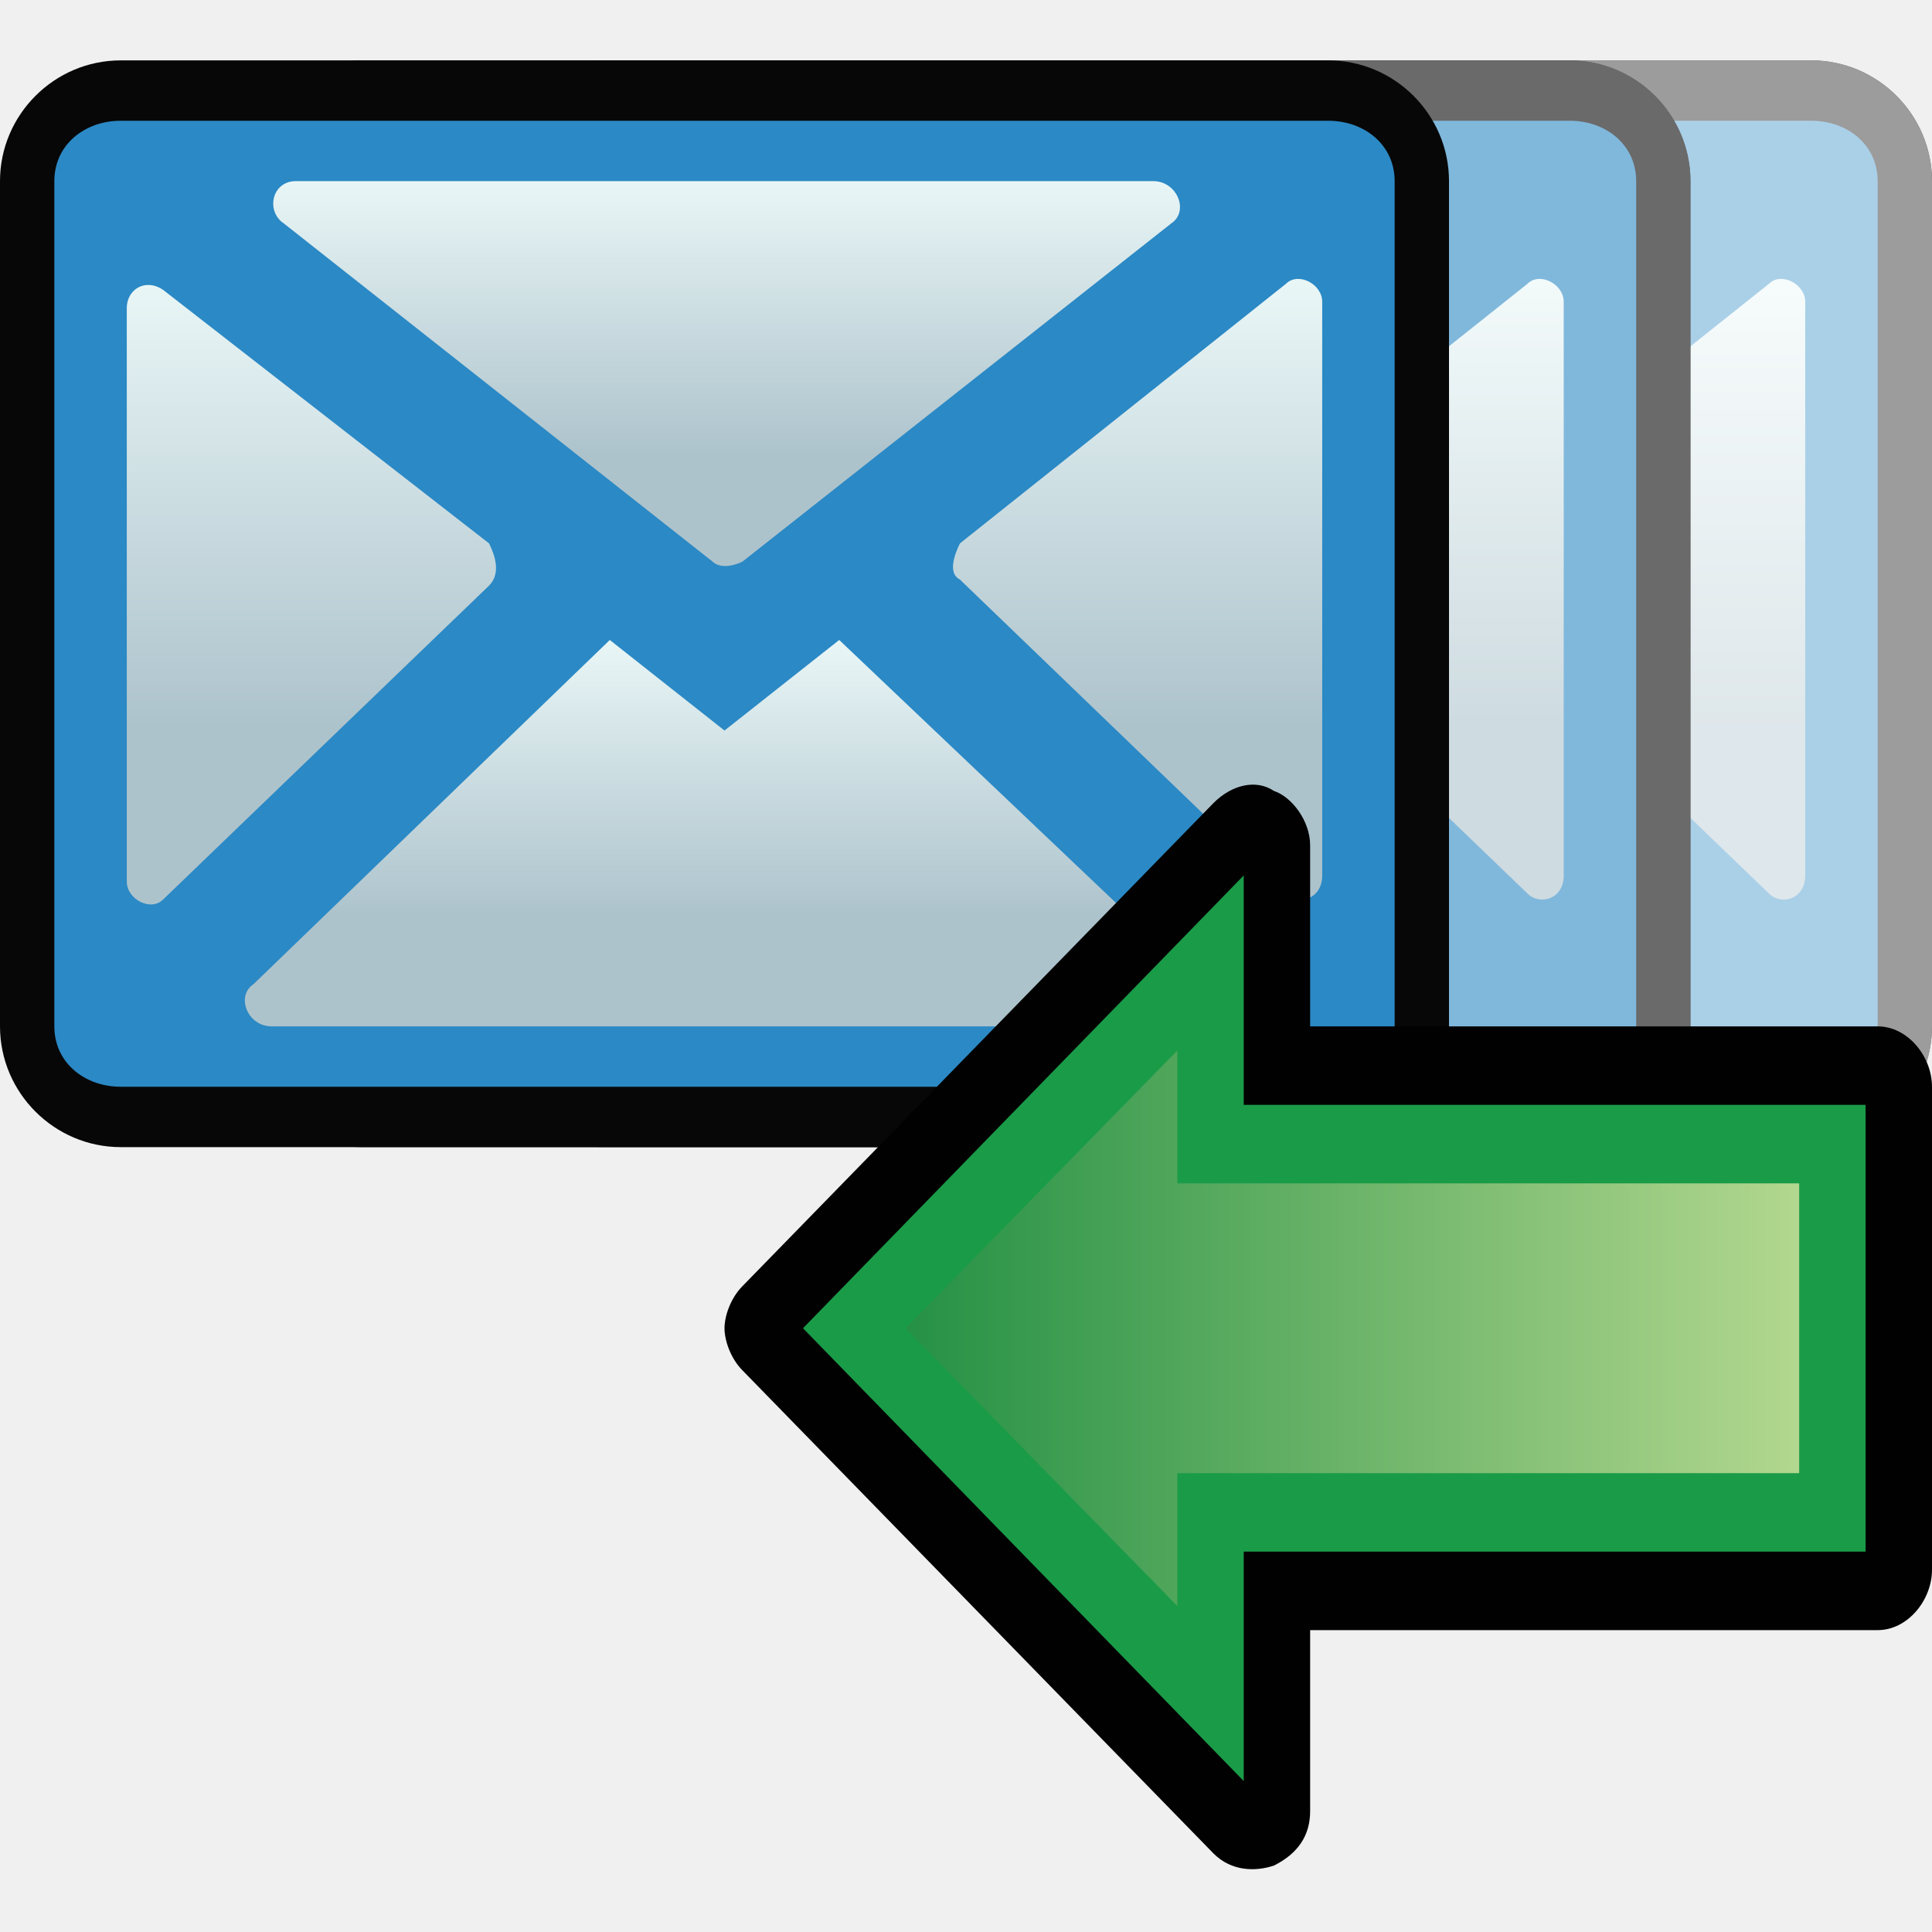
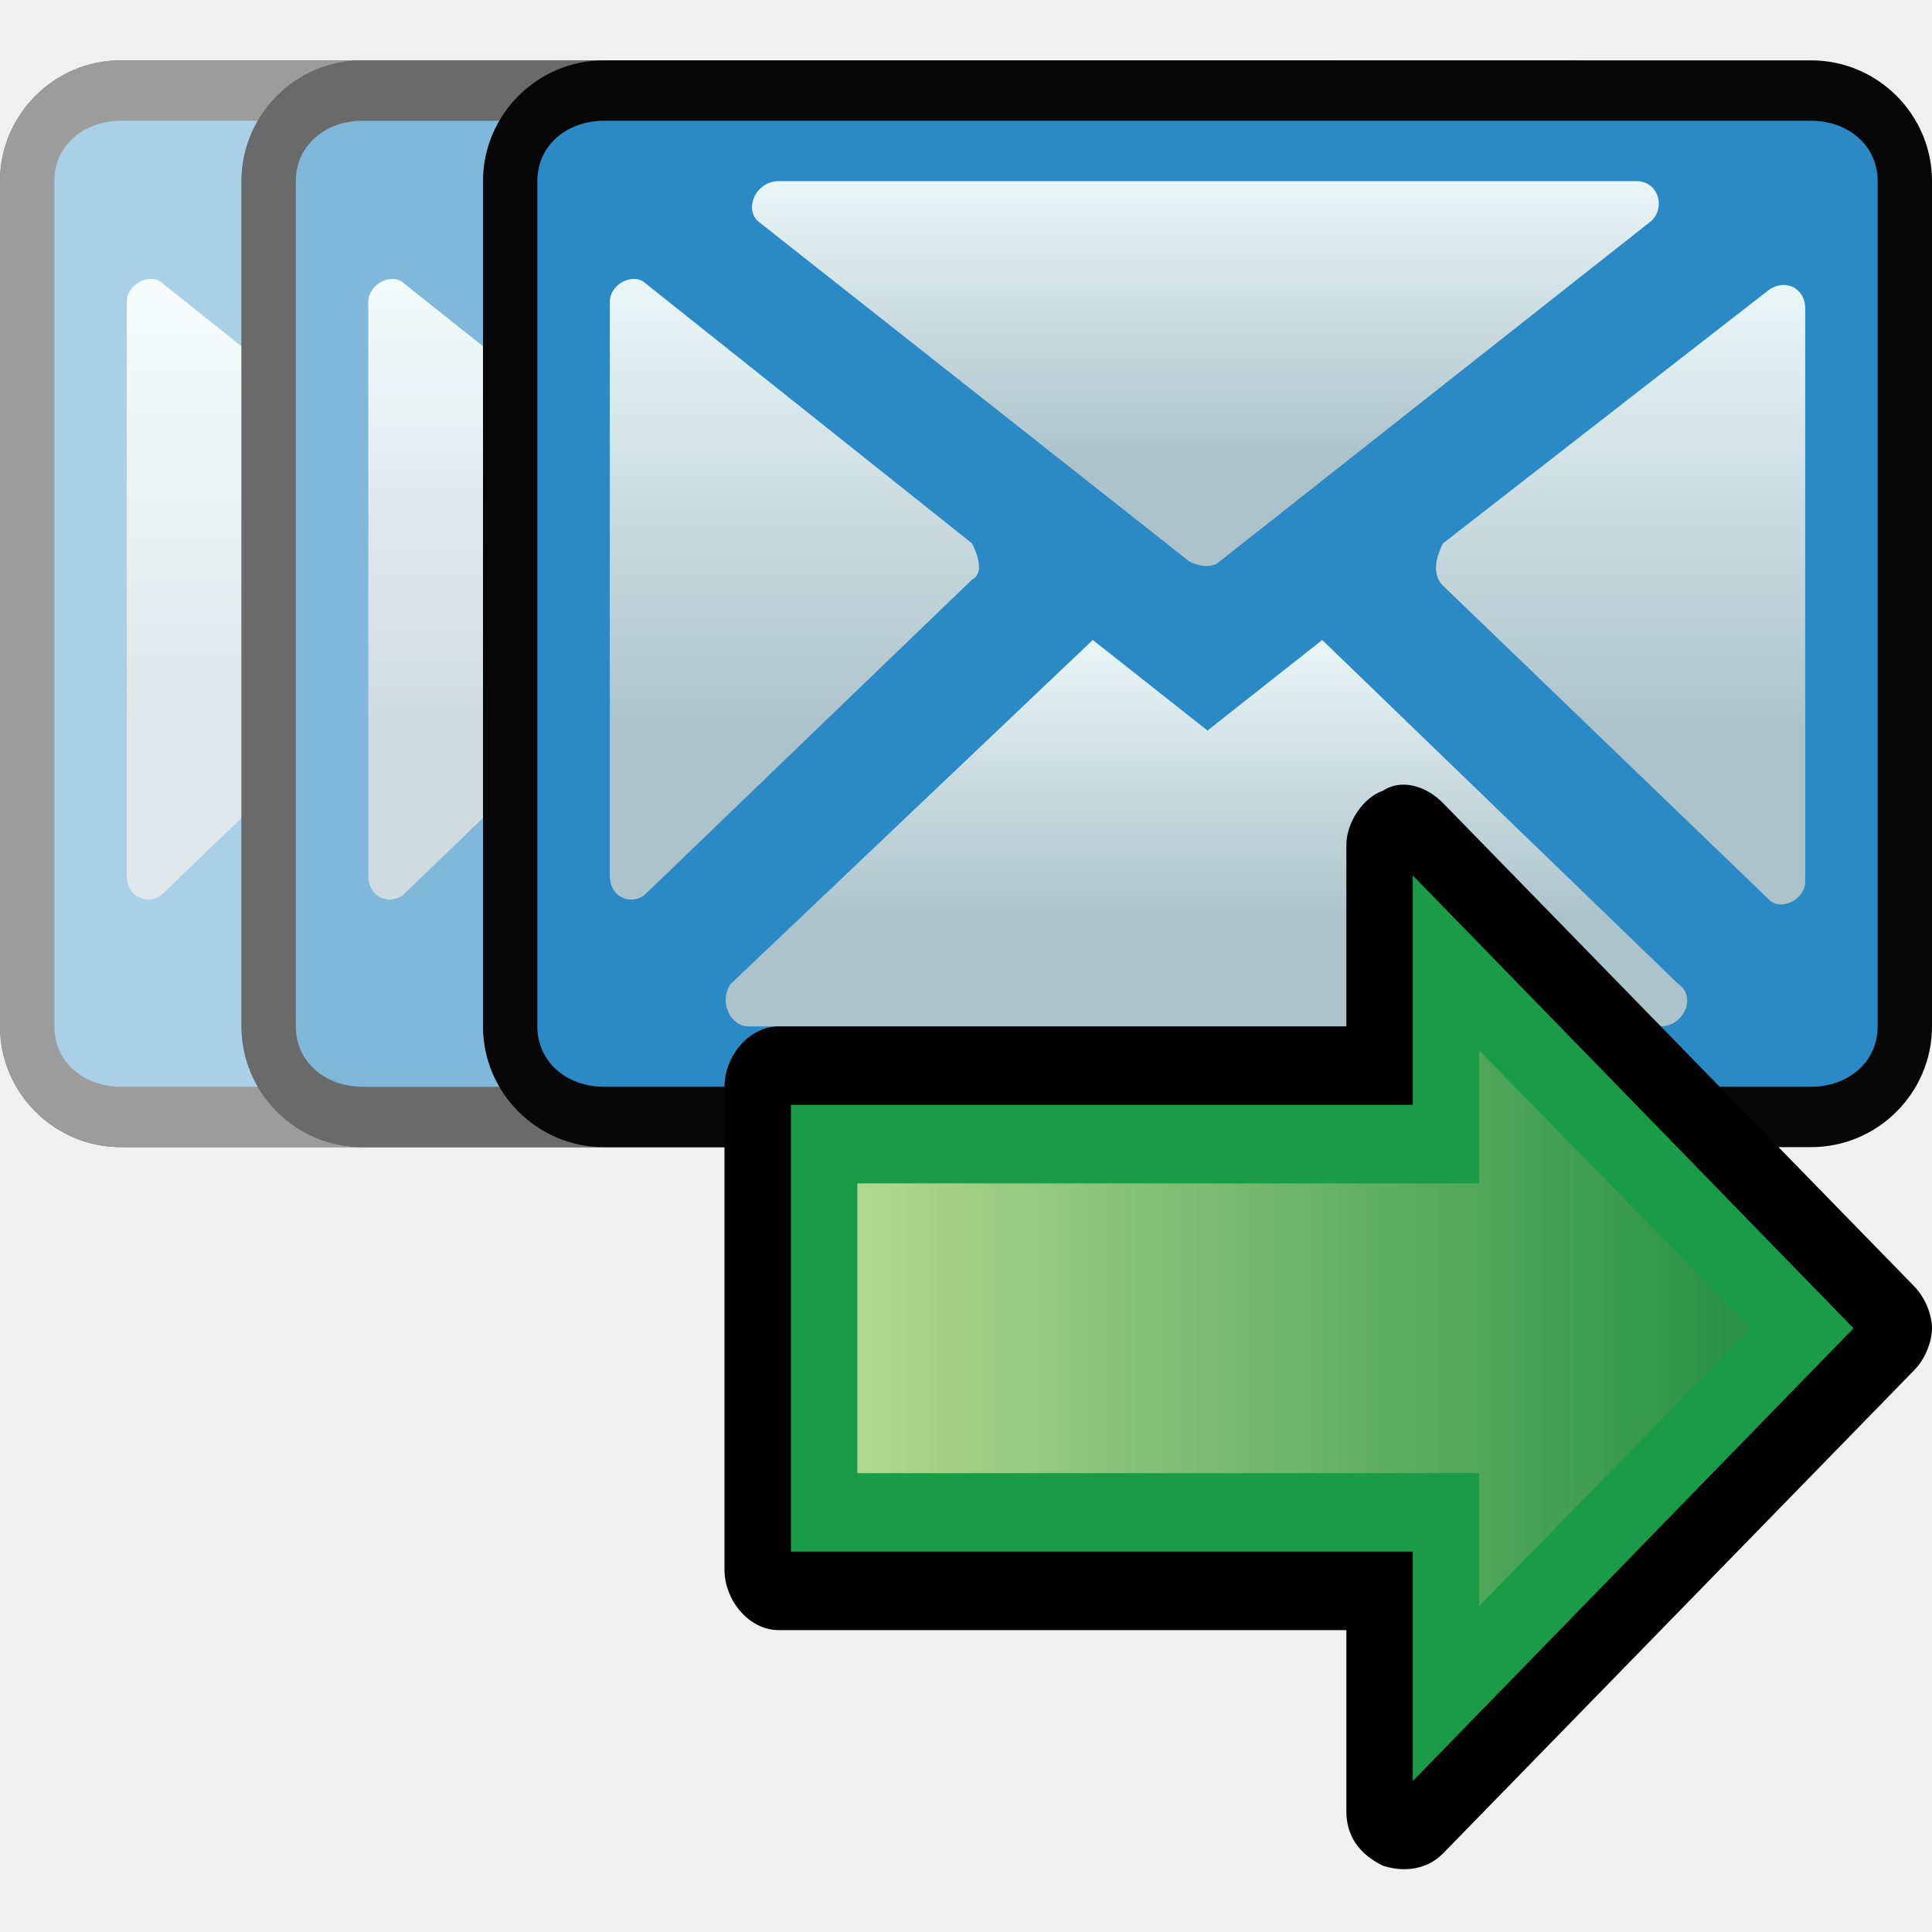
<svg xmlns="http://www.w3.org/2000/svg" version="1.1" id="Layer_1" x="0px" y="0px" viewBox="0 0 32 32" enable-background="new 0 0 32 32" xml:space="preserve">
-   <g>
-     <g>
-       <g>
-         <g>
-           <path fill="#070707" d="M10,19c-1.1,0-2-0.9-2-2V3c0-1.1,0.9-2,2-2h20c1.1,0,2,0.9,2,2v14c0,1.1-0.9,2-2,2H10z" />
-           <path fill="#2B89C5" d="M30,18H10c-0.6,0-1.1-0.4-1.1-1V3c0-0.6,0.5-1,1.1-1h20c0.6,0,1.1,0.4,1.1,1v14C31.1,17.6,30.6,18,30,18      z" />
-           <g>
-             <linearGradient id="SVGID_1_" gradientUnits="userSpaceOnUse" x1="20.018" y1="17" x2="20.018" y2="23.387" gradientTransform="matrix(1 0 0 -1 0 34)">
-               <stop offset="0.286" style="stop-color:#ADC3CC" />
-               <stop offset="1" style="stop-color:#E9F6F6" />
-             </linearGradient>
-             <path fill="url(#SVGID_1_)" d="M21.9,10.6L20,12.1l-1.9-1.5l-5.9,5.7c-0.3,0.2-0.1,0.7,0.3,0.7h15.1c0.3,0,0.5-0.4,0.3-0.7       L21.9,10.6z" />
-             <linearGradient id="SVGID_2_" gradientUnits="userSpaceOnUse" x1="20.035" y1="24.643" x2="20.035" y2="31" gradientTransform="matrix(1 0 0 -1 0 34)">
-               <stop offset="0.286" style="stop-color:#ADC3CC" />
-               <stop offset="1" style="stop-color:#E9F6F6" />
-             </linearGradient>
-             <path fill="url(#SVGID_2_)" d="M27.1,3H12.9c-0.4,0-0.5,0.5-0.2,0.7l7.1,5.6c0.1,0.1,0.3,0.1,0.5,0l7.1-5.6       C27.7,3.5,27.5,3,27.1,3z" />
-             <linearGradient id="SVGID_3_" gradientUnits="userSpaceOnUse" x1="13.158" y1="19.044" x2="13.158" y2="29.282" gradientTransform="matrix(1 0 0 -1 0 34)">
-               <stop offset="0.286" style="stop-color:#ADC3CC" />
-               <stop offset="1" style="stop-color:#E9F6F6" />
-             </linearGradient>
-             <path fill="url(#SVGID_3_)" d="M16.1,9l-5.4-4.2c-0.3-0.2-0.6,0-0.6,0.3v9.5c0,0.3,0.4,0.5,0.6,0.3l5.4-5.2       C16.3,9.5,16.2,9.2,16.1,9z" />
-             <linearGradient id="SVGID_4_" gradientUnits="userSpaceOnUse" x1="26.842" y1="19.044" x2="26.842" y2="29.283" gradientTransform="matrix(1 0 0 -1 0 34)">
-               <stop offset="0.286" style="stop-color:#ADC3CC" />
-               <stop offset="1" style="stop-color:#E9F6F6" />
-             </linearGradient>
-             <path fill="url(#SVGID_4_)" d="M23.9,9.6l5.4,5.2c0.2,0.2,0.6,0.1,0.6-0.3V5c0-0.3-0.4-0.5-0.6-0.3L23.9,9       C23.8,9.2,23.7,9.5,23.9,9.6z" />
-             <linearGradient id="SVGID_5_" gradientUnits="userSpaceOnUse" x1="30" y1="31" x2="30" y2="31" gradientTransform="matrix(1 0 0 -1 0 34)">
-               <stop offset="0" style="stop-color:#F7F9F8" />
-               <stop offset="0.346" style="stop-color:#C9EAFB" />
-             </linearGradient>
-             <path fill="url(#SVGID_5_)" d="M30,3L30,3L30,3z" />
-           </g>
-         </g>
-         <path opacity="0.6" fill="#FFFFFF" d="M30,1H10C8.9,1,8,1.9,8,3v14c0,1.1,0.9,2,2,2h20c1.1,0,2-0.9,2-2V3C32,1.9,31.1,1,30,1z" />
-       </g>
-       <g>
-         <g>
-           <path fill="#070707" d="M6,19c-1.1,0-2-0.9-2-2V3c0-1.1,0.9-2,2-2h20c1.1,0,2,0.9,2,2v14c0,1.1-0.9,2-2,2H6z" />
-           <path fill="#2B89C5" d="M26,18H6c-0.6,0-1.1-0.4-1.1-1V3c0-0.6,0.5-1,1.1-1h20c0.6,0,1.1,0.4,1.1,1v14C27.1,17.6,26.6,18,26,18z      " />
-           <g>
-             <linearGradient id="SVGID_6_" gradientUnits="userSpaceOnUse" x1="16.018" y1="17" x2="16.018" y2="23.387" gradientTransform="matrix(1 0 0 -1 0 34)">
-               <stop offset="0.286" style="stop-color:#ADC3CC" />
-               <stop offset="1" style="stop-color:#E9F6F6" />
-             </linearGradient>
-             <path fill="url(#SVGID_6_)" d="M17.9,10.6L16,12.1l-1.9-1.5l-5.9,5.7C7.9,16.5,8.1,17,8.5,17h15.1c0.3,0,0.5-0.4,0.3-0.7       L17.9,10.6z" />
-             <linearGradient id="SVGID_7_" gradientUnits="userSpaceOnUse" x1="16.035" y1="24.643" x2="16.035" y2="31" gradientTransform="matrix(1 0 0 -1 0 34)">
-               <stop offset="0.286" style="stop-color:#ADC3CC" />
-               <stop offset="1" style="stop-color:#E9F6F6" />
-             </linearGradient>
-             <path fill="url(#SVGID_7_)" d="M23.1,3H8.9C8.5,3,8.4,3.5,8.7,3.7l7.1,5.6c0.1,0.1,0.3,0.1,0.5,0l7.1-5.6       C23.7,3.5,23.5,3,23.1,3z" />
-             <linearGradient id="SVGID_8_" gradientUnits="userSpaceOnUse" x1="9.158" y1="19.044" x2="9.158" y2="29.282" gradientTransform="matrix(1 0 0 -1 0 34)">
-               <stop offset="0.286" style="stop-color:#ADC3CC" />
-               <stop offset="1" style="stop-color:#E9F6F6" />
-             </linearGradient>
-             <path fill="url(#SVGID_8_)" d="M12.1,9L6.7,4.8c-0.3-0.2-0.6,0-0.6,0.3v9.5c0,0.3,0.4,0.5,0.6,0.3l5.4-5.2       C12.3,9.5,12.2,9.2,12.1,9z" />
-             <linearGradient id="SVGID_9_" gradientUnits="userSpaceOnUse" x1="22.842" y1="19.044" x2="22.842" y2="29.283" gradientTransform="matrix(1 0 0 -1 0 34)">
-               <stop offset="0.286" style="stop-color:#ADC3CC" />
-               <stop offset="1" style="stop-color:#E9F6F6" />
-             </linearGradient>
-             <path fill="url(#SVGID_9_)" d="M19.9,9.6l5.4,5.2c0.2,0.2,0.6,0.1,0.6-0.3V5c0-0.3-0.4-0.5-0.6-0.3L19.9,9       C19.8,9.2,19.7,9.5,19.9,9.6z" />
-             <linearGradient id="SVGID_10_" gradientUnits="userSpaceOnUse" x1="26" y1="31" x2="26" y2="31" gradientTransform="matrix(1 0 0 -1 0 34)">
-               <stop offset="0" style="stop-color:#F7F9F8" />
-               <stop offset="0.346" style="stop-color:#C9EAFB" />
-             </linearGradient>
-             <path fill="url(#SVGID_10_)" d="M26,3L26,3L26,3z" />
-           </g>
-         </g>
-         <path opacity="0.4" fill="#FFFFFF" d="M26,1H6C4.9,1,4,1.9,4,3v14c0,1.1,0.9,2,2,2h20c1.1,0,2-0.9,2-2V3C28,1.9,27.1,1,26,1z" />
-       </g>
-       <g>
-         <path fill="#070707" d="M2,19c-1.1,0-2-0.9-2-2V3c0-1.1,0.9-2,2-2h20c1.1,0,2,0.9,2,2v14c0,1.1-0.9,2-2,2H2z" />
-         <path fill="#2B89C5" d="M22,18H2c-0.6,0-1.1-0.4-1.1-1V3c0-0.6,0.5-1,1.1-1h20c0.6,0,1.1,0.4,1.1,1v14C23.1,17.6,22.6,18,22,18z" />
-         <g>
-           <linearGradient id="SVGID_11_" gradientUnits="userSpaceOnUse" x1="12.018" y1="17" x2="12.018" y2="23.387" gradientTransform="matrix(1 0 0 -1 0 34)">
-             <stop offset="0.286" style="stop-color:#ADC3CC" />
-             <stop offset="1" style="stop-color:#E9F6F6" />
+   <defs id="defs3497" />
+   <g id="g3339" transform="matrix(-1,0,0,1,32,0)">
+     <g id="g3341">
+       <g id="g3343">
+         <path style="fill:#070707" id="path3345" d="M 10,19 C 8.9,19 8,18.1 8,17 L 8,3 C 8,1.9 8.9,1 10,1 l 20,0 c 1.1,0 2,0.9 2,2 l 0,14 c 0,1.1 -0.9,2 -2,2 l -20,0 z" />
+         <path style="fill:#2b89c5" id="path3347" d="M 30,18 10,18 C 9.4,18 8.9,17.6 8.9,17 L 8.9,3 C 8.9,2.4 9.4,2 10,2 l 20,0 c 0.6,0 1.1,0.4 1.1,1 l 0,14 c 0,0.6 -0.5,1 -1.1,1 z" />
+         <g id="g3349">
+           <linearGradient gradientTransform="matrix(1,0,0,-1,0,34)" y2="23.386" x2="20.018" y1="17" x1="20.018" gradientUnits="userSpaceOnUse" id="SVGID_1_">
+             <stop id="stop3352" style="stop-color:#ADC3CC" offset="0.286" />
+             <stop id="stop3354" style="stop-color:#E9F6F6" offset="1" />
          </linearGradient>
-           <path fill="url(#SVGID_11_)" d="M13.9,10.6L12,12.1l-1.9-1.5l-5.9,5.7C3.9,16.5,4.1,17,4.5,17h15.1c0.3,0,0.5-0.4,0.3-0.7      L13.9,10.6z" />
-           <linearGradient id="SVGID_12_" gradientUnits="userSpaceOnUse" x1="12.035" y1="24.643" x2="12.035" y2="31" gradientTransform="matrix(1 0 0 -1 0 34)">
-             <stop offset="0.286" style="stop-color:#ADC3CC" />
-             <stop offset="1" style="stop-color:#E9F6F6" />
+           <path style="fill:url(#SVGID_1_)" id="path3356" d="m 21.9,10.6 -1.9,1.5 -1.9,-1.5 -5.9,5.7 c -0.3,0.2 -0.1,0.7 0.3,0.7 l 15.1,0 c 0.3,0 0.5,-0.4 0.3,-0.7 l -6,-5.7 z" />
+           <linearGradient gradientTransform="matrix(1,0,0,-1,0,34)" y2="31" x2="20.035" y1="24.643" x1="20.035" gradientUnits="userSpaceOnUse" id="SVGID_2_">
+             <stop id="stop3359" style="stop-color:#ADC3CC" offset="0.286" />
+             <stop id="stop3361" style="stop-color:#E9F6F6" offset="1" />
          </linearGradient>
-           <path fill="url(#SVGID_12_)" d="M19.1,3H4.9C4.5,3,4.4,3.5,4.7,3.7l7.1,5.6c0.1,0.1,0.3,0.1,0.5,0l7.1-5.6      C19.7,3.5,19.5,3,19.1,3z" />
-           <linearGradient id="SVGID_13_" gradientUnits="userSpaceOnUse" x1="5.158" y1="19.044" x2="5.158" y2="29.282" gradientTransform="matrix(1 0 0 -1 0 34)">
-             <stop offset="0.286" style="stop-color:#ADC3CC" />
-             <stop offset="1" style="stop-color:#E9F6F6" />
+           <path style="fill:url(#SVGID_2_)" id="path3363" d="M 27.1,3 12.9,3 c -0.4,0 -0.5,0.5 -0.2,0.7 l 7.1,5.6 c 0.1,0.1 0.3,0.1 0.5,0 L 27.4,3.7 C 27.7,3.5 27.5,3 27.1,3 Z" />
+           <linearGradient gradientTransform="matrix(1,0,0,-1,0,34)" y2="29.282" x2="13.158" y1="19.044" x1="13.158" gradientUnits="userSpaceOnUse" id="SVGID_3_">
+             <stop id="stop3366" style="stop-color:#ADC3CC" offset="0.286" />
+             <stop id="stop3368" style="stop-color:#E9F6F6" offset="1" />
          </linearGradient>
-           <path fill="url(#SVGID_13_)" d="M8.1,9L2.7,4.8c-0.3-0.2-0.6,0-0.6,0.3v9.5c0,0.3,0.4,0.5,0.6,0.3l5.4-5.2      C8.3,9.5,8.2,9.2,8.1,9z" />
-           <linearGradient id="SVGID_14_" gradientUnits="userSpaceOnUse" x1="18.842" y1="19.044" x2="18.842" y2="29.283" gradientTransform="matrix(1 0 0 -1 0 34)">
-             <stop offset="0.286" style="stop-color:#ADC3CC" />
-             <stop offset="1" style="stop-color:#E9F6F6" />
+           <path style="fill:url(#SVGID_3_)" id="path3370" d="M 16.1,9 10.7,4.8 c -0.3,-0.2 -0.6,0 -0.6,0.3 l 0,9.5 c 0,0.3 0.4,0.5 0.6,0.3 l 5.4,-5.2 c 0.2,-0.2 0.1,-0.5 0,-0.7 z" />
+           <linearGradient gradientTransform="matrix(1,0,0,-1,0,34)" y2="29.283" x2="26.842" y1="19.044" x1="26.842" gradientUnits="userSpaceOnUse" id="SVGID_4_">
+             <stop id="stop3373" style="stop-color:#ADC3CC" offset="0.286" />
+             <stop id="stop3375" style="stop-color:#E9F6F6" offset="1" />
          </linearGradient>
-           <path fill="url(#SVGID_14_)" d="M15.9,9.6l5.4,5.2c0.2,0.2,0.6,0.1,0.6-0.3V5c0-0.3-0.4-0.5-0.6-0.3L15.9,9      C15.8,9.2,15.7,9.5,15.9,9.6z" />
-           <linearGradient id="SVGID_15_" gradientUnits="userSpaceOnUse" x1="22" y1="31" x2="22" y2="31" gradientTransform="matrix(1 0 0 -1 0 34)">
-             <stop offset="0" style="stop-color:#F7F9F8" />
-             <stop offset="0.346" style="stop-color:#C9EAFB" />
+           <path style="fill:url(#SVGID_4_)" id="path3377" d="m 23.9,9.6 5.4,5.2 c 0.2,0.2 0.6,0.1 0.6,-0.3 L 29.9,5 C 29.9,4.7 29.5,4.5 29.3,4.7 L 23.9,9 c -0.1,0.2 -0.2,0.5 0,0.6 z" />
+           <linearGradient gradientTransform="matrix(1,0,0,-1,0,34)" y2="31" x2="30" y1="31" x1="30" gradientUnits="userSpaceOnUse" id="SVGID_5_">
+             <stop id="stop3380" style="stop-color:#F7F9F8" offset="0" />
+             <stop id="stop3382" style="stop-color:#C9EAFB" offset="0.346" />
          </linearGradient>
-           <path fill="url(#SVGID_15_)" d="M22,3L22,3L22,3z" />
+           <path style="fill:url(#SVGID_5_)" id="path3384" d="m 30,3 0,0 0,0 z" />
        </g>
      </g>
+       <path style="opacity:0.6;fill:#ffffff" id="path3386" d="M 30,1 10,1 C 8.9,1 8,1.9 8,3 l 0,14 c 0,1.1 0.9,2 2,2 l 20,0 c 1.1,0 2,-0.9 2,-2 L 32,3 C 32,1.9 31.1,1 30,1 Z" />
    </g>
-     <g>
-       <g>
-         <g>
-           <path fill="#010101" d="M12,22c0-0.2,0.1-0.5,0.3-0.7l7.8-8c0.3-0.3,0.7-0.4,1-0.2c0.3,0.1,0.6,0.5,0.6,0.9v3h9.4      c0.5,0,0.9,0.5,0.9,1v8c0,0.5-0.4,1-0.9,1h-9.4v3c0,0.4-0.2,0.7-0.6,0.9c-0.3,0.1-0.7,0.1-1-0.2l-7.8-8C12.1,22.5,12,22.2,12,22      L12,22z" />
-           <polygon opacity="0.98" fill="#1B9E49" enable-background="new    " points="20.6,18.3 30.9,18.3 30.9,25.7 20.6,25.7       20.6,29.5 13.3,22 20.6,14.5     " />
-           <linearGradient id="SVGID_16_" gradientUnits="userSpaceOnUse" x1="177.014" y1="-147.003" x2="177.014" y2="-132.203" gradientTransform="matrix(-4.489659e-011 1 1 4.489659e-011 161.9819 -154.9738)">
-             <stop offset="0" style="stop-color:#259145" />
-             <stop offset="1" style="stop-color:#B2D78E" />
+     <g id="g3388">
+       <g id="g3390">
+         <path style="fill:#070707" id="path3392" d="M 6,19 C 4.9,19 4,18.1 4,17 L 4,3 C 4,1.9 4.9,1 6,1 l 20,0 c 1.1,0 2,0.9 2,2 l 0,14 c 0,1.1 -0.9,2 -2,2 L 6,19 Z" />
+         <path style="fill:#2b89c5" id="path3394" d="M 26,18 6,18 C 5.4,18 4.9,17.6 4.9,17 L 4.9,3 C 4.9,2.4 5.4,2 6,2 l 20,0 c 0.6,0 1.1,0.4 1.1,1 l 0,14 c 0,0.6 -0.5,1 -1.1,1 z" />
+         <g id="g3396">
+           <linearGradient gradientTransform="matrix(1,0,0,-1,0,34)" y2="23.386" x2="16.018" y1="17" x1="16.018" gradientUnits="userSpaceOnUse" id="SVGID_6_">
+             <stop id="stop3399" style="stop-color:#ADC3CC" offset="0.286" />
+             <stop id="stop3401" style="stop-color:#E9F6F6" offset="1" />
          </linearGradient>
-           <polygon fill="url(#SVGID_16_)" points="19.5,19.6 29.8,19.6 29.8,24.4 19.5,24.4 19.5,26.6 15,22 19.5,17.4     " />
+           <path style="fill:url(#SVGID_6_)" id="path3403" d="M 17.9,10.6 16,12.1 14.1,10.6 8.2,16.3 C 7.9,16.5 8.1,17 8.5,17 l 15.1,0 c 0.3,0 0.5,-0.4 0.3,-0.7 l -6,-5.7 z" />
+           <linearGradient gradientTransform="matrix(1,0,0,-1,0,34)" y2="31" x2="16.035" y1="24.643" x1="16.035" gradientUnits="userSpaceOnUse" id="SVGID_7_">
+             <stop id="stop3406" style="stop-color:#ADC3CC" offset="0.286" />
+             <stop id="stop3408" style="stop-color:#E9F6F6" offset="1" />
+           </linearGradient>
+           <path style="fill:url(#SVGID_7_)" id="path3410" d="M 23.1,3 8.9,3 C 8.5,3 8.4,3.5 8.7,3.7 l 7.1,5.6 c 0.1,0.1 0.3,0.1 0.5,0 L 23.4,3.7 C 23.7,3.5 23.5,3 23.1,3 Z" />
+           <linearGradient gradientTransform="matrix(1,0,0,-1,0,34)" y2="29.282" x2="9.158" y1="19.044" x1="9.158" gradientUnits="userSpaceOnUse" id="SVGID_8_">
+             <stop id="stop3413" style="stop-color:#ADC3CC" offset="0.286" />
+             <stop id="stop3415" style="stop-color:#E9F6F6" offset="1" />
+           </linearGradient>
+           <path style="fill:url(#SVGID_8_)" id="path3417" d="M 12.1,9 6.7,4.8 C 6.4,4.6 6.1,4.8 6.1,5.1 l 0,9.5 c 0,0.3 0.4,0.5 0.6,0.3 l 5.4,-5.2 c 0.2,-0.2 0.1,-0.5 0,-0.7 z" />
+           <linearGradient gradientTransform="matrix(1,0,0,-1,0,34)" y2="29.283" x2="22.842" y1="19.044" x1="22.842" gradientUnits="userSpaceOnUse" id="SVGID_9_">
+             <stop id="stop3420" style="stop-color:#ADC3CC" offset="0.286" />
+             <stop id="stop3422" style="stop-color:#E9F6F6" offset="1" />
+           </linearGradient>
+           <path style="fill:url(#SVGID_9_)" id="path3424" d="m 19.9,9.6 5.4,5.2 c 0.2,0.2 0.6,0.1 0.6,-0.3 L 25.9,5 C 25.9,4.7 25.5,4.5 25.3,4.7 L 19.9,9 c -0.1,0.2 -0.2,0.5 0,0.6 z" />
+           <linearGradient gradientTransform="matrix(1,0,0,-1,0,34)" y2="31" x2="26" y1="31" x1="26" gradientUnits="userSpaceOnUse" id="SVGID_10_">
+             <stop id="stop3427" style="stop-color:#F7F9F8" offset="0" />
+             <stop id="stop3429" style="stop-color:#C9EAFB" offset="0.346" />
+           </linearGradient>
+           <path style="fill:url(#SVGID_10_)" id="path3431" d="m 26,3 0,0 0,0 z" />
        </g>
+       </g>
+       <path style="opacity:0.4;fill:#ffffff" id="path3433" d="M 26,1 6,1 C 4.9,1 4,1.9 4,3 l 0,14 c 0,1.1 0.9,2 2,2 l 20,0 c 1.1,0 2,-0.9 2,-2 L 28,3 C 28,1.9 27.1,1 26,1 Z" />
+     </g>
+     <g id="g3435">
+       <path style="fill:#070707" id="path3437" d="M 2,19 C 0.9,19 0,18.1 0,17 L 0,3 C 0,1.9 0.9,1 2,1 l 20,0 c 1.1,0 2,0.9 2,2 l 0,14 c 0,1.1 -0.9,2 -2,2 L 2,19 Z" />
+       <path style="fill:#2b89c5" id="path3439" d="M 22,18 2,18 C 1.4,18 0.9,17.6 0.9,17 L 0.9,3 C 0.9,2.4 1.4,2 2,2 l 20,0 c 0.6,0 1.1,0.4 1.1,1 l 0,14 c 0,0.6 -0.5,1 -1.1,1 z" />
+       <g id="g3441">
+         <linearGradient gradientTransform="matrix(1,0,0,-1,0,34)" y2="23.386" x2="12.018" y1="17" x1="12.018" gradientUnits="userSpaceOnUse" id="SVGID_11_">
+           <stop id="stop3444" style="stop-color:#ADC3CC" offset="0.286" />
+           <stop id="stop3446" style="stop-color:#E9F6F6" offset="1" />
+         </linearGradient>
+         <path style="fill:url(#SVGID_11_)" id="path3448" d="M 13.9,10.6 12,12.1 10.1,10.6 4.2,16.3 C 3.9,16.5 4.1,17 4.5,17 l 15.1,0 c 0.3,0 0.5,-0.4 0.3,-0.7 l -6,-5.7 z" />
+         <linearGradient gradientTransform="matrix(1,0,0,-1,0,34)" y2="31" x2="12.035" y1="24.643" x1="12.035" gradientUnits="userSpaceOnUse" id="SVGID_12_">
+           <stop id="stop3451" style="stop-color:#ADC3CC" offset="0.286" />
+           <stop id="stop3453" style="stop-color:#E9F6F6" offset="1" />
+         </linearGradient>
+         <path style="fill:url(#SVGID_12_)" id="path3455" d="M 19.1,3 4.9,3 C 4.5,3 4.4,3.5 4.7,3.7 l 7.1,5.6 c 0.1,0.1 0.3,0.1 0.5,0 L 19.4,3.7 C 19.7,3.5 19.5,3 19.1,3 Z" />
+         <linearGradient gradientTransform="matrix(1,0,0,-1,0,34)" y2="29.282" x2="5.158" y1="19.044" x1="5.158" gradientUnits="userSpaceOnUse" id="SVGID_13_">
+           <stop id="stop3458" style="stop-color:#ADC3CC" offset="0.286" />
+           <stop id="stop3460" style="stop-color:#E9F6F6" offset="1" />
+         </linearGradient>
+         <path style="fill:url(#SVGID_13_)" id="path3462" d="M 8.1,9 2.7,4.8 C 2.4,4.6 2.1,4.8 2.1,5.1 l 0,9.5 c 0,0.3 0.4,0.5 0.6,0.3 L 8.1,9.7 C 8.3,9.5 8.2,9.2 8.1,9 Z" />
+         <linearGradient gradientTransform="matrix(1,0,0,-1,0,34)" y2="29.283" x2="18.842" y1="19.044" x1="18.842" gradientUnits="userSpaceOnUse" id="SVGID_14_">
+           <stop id="stop3465" style="stop-color:#ADC3CC" offset="0.286" />
+           <stop id="stop3467" style="stop-color:#E9F6F6" offset="1" />
+         </linearGradient>
+         <path style="fill:url(#SVGID_14_)" id="path3469" d="m 15.9,9.6 5.4,5.2 c 0.2,0.2 0.6,0.1 0.6,-0.3 L 21.9,5 C 21.9,4.7 21.5,4.5 21.3,4.7 L 15.9,9 c -0.1,0.2 -0.2,0.5 0,0.6 z" />
+         <linearGradient gradientTransform="matrix(1,0,0,-1,0,34)" y2="31" x2="22" y1="31" x1="22" gradientUnits="userSpaceOnUse" id="SVGID_15_">
+           <stop id="stop3472" style="stop-color:#F7F9F8" offset="0" />
+           <stop id="stop3474" style="stop-color:#C9EAFB" offset="0.346" />
+         </linearGradient>
+         <path style="fill:url(#SVGID_15_)" id="path3476" d="m 22,3 0,0 0,0 z" />
+       </g>
+     </g>
+   </g>
+   <g id="g3478" transform="matrix(-1,0,0,1,44,0)">
+     <g id="g3480">
+       <g id="g3482">
+         <path style="fill:#010101" id="path3484" d="m 12,22 c 0,-0.2 0.1,-0.5 0.3,-0.7 l 7.8,-8 c 0.3,-0.3 0.7,-0.4 1,-0.2 0.3,0.1 0.6,0.5 0.6,0.9 l 0,3 9.4,0 c 0.5,0 0.9,0.5 0.9,1 l 0,8 c 0,0.5 -0.4,1 -0.9,1 l -9.4,0 0,3 c 0,0.4 -0.2,0.7 -0.6,0.9 -0.3,0.1 -0.7,0.1 -1,-0.2 l -7.8,-8 C 12.1,22.5 12,22.2 12,22 l 0,0 z" />
+         <polygon style="opacity:0.98;fill:#1b9e49" id="polygon3486" points="20.6,25.7 20.6,29.5 13.3,22 20.6,14.5 20.6,18.3 30.9,18.3 30.9,25.7 " enable-background="new    " />
+         <linearGradient gradientTransform="matrix(0,1,1,0,161.9819,-154.9738)" y2="-132.203" x2="177.014" y1="-147.003" x1="177.014" gradientUnits="userSpaceOnUse" id="SVGID_16_">
+           <stop id="stop3489" style="stop-color:#259145" offset="0" />
+           <stop id="stop3491" style="stop-color:#B2D78E" offset="1" />
+         </linearGradient>
+         <polygon style="fill:url(#SVGID_16_)" id="polygon3493" points="19.5,24.4 19.5,26.6 15,22 19.5,17.4 19.5,19.6 29.8,19.6 29.8,24.4 " />
      </g>
    </g>
  </g>
</svg>
